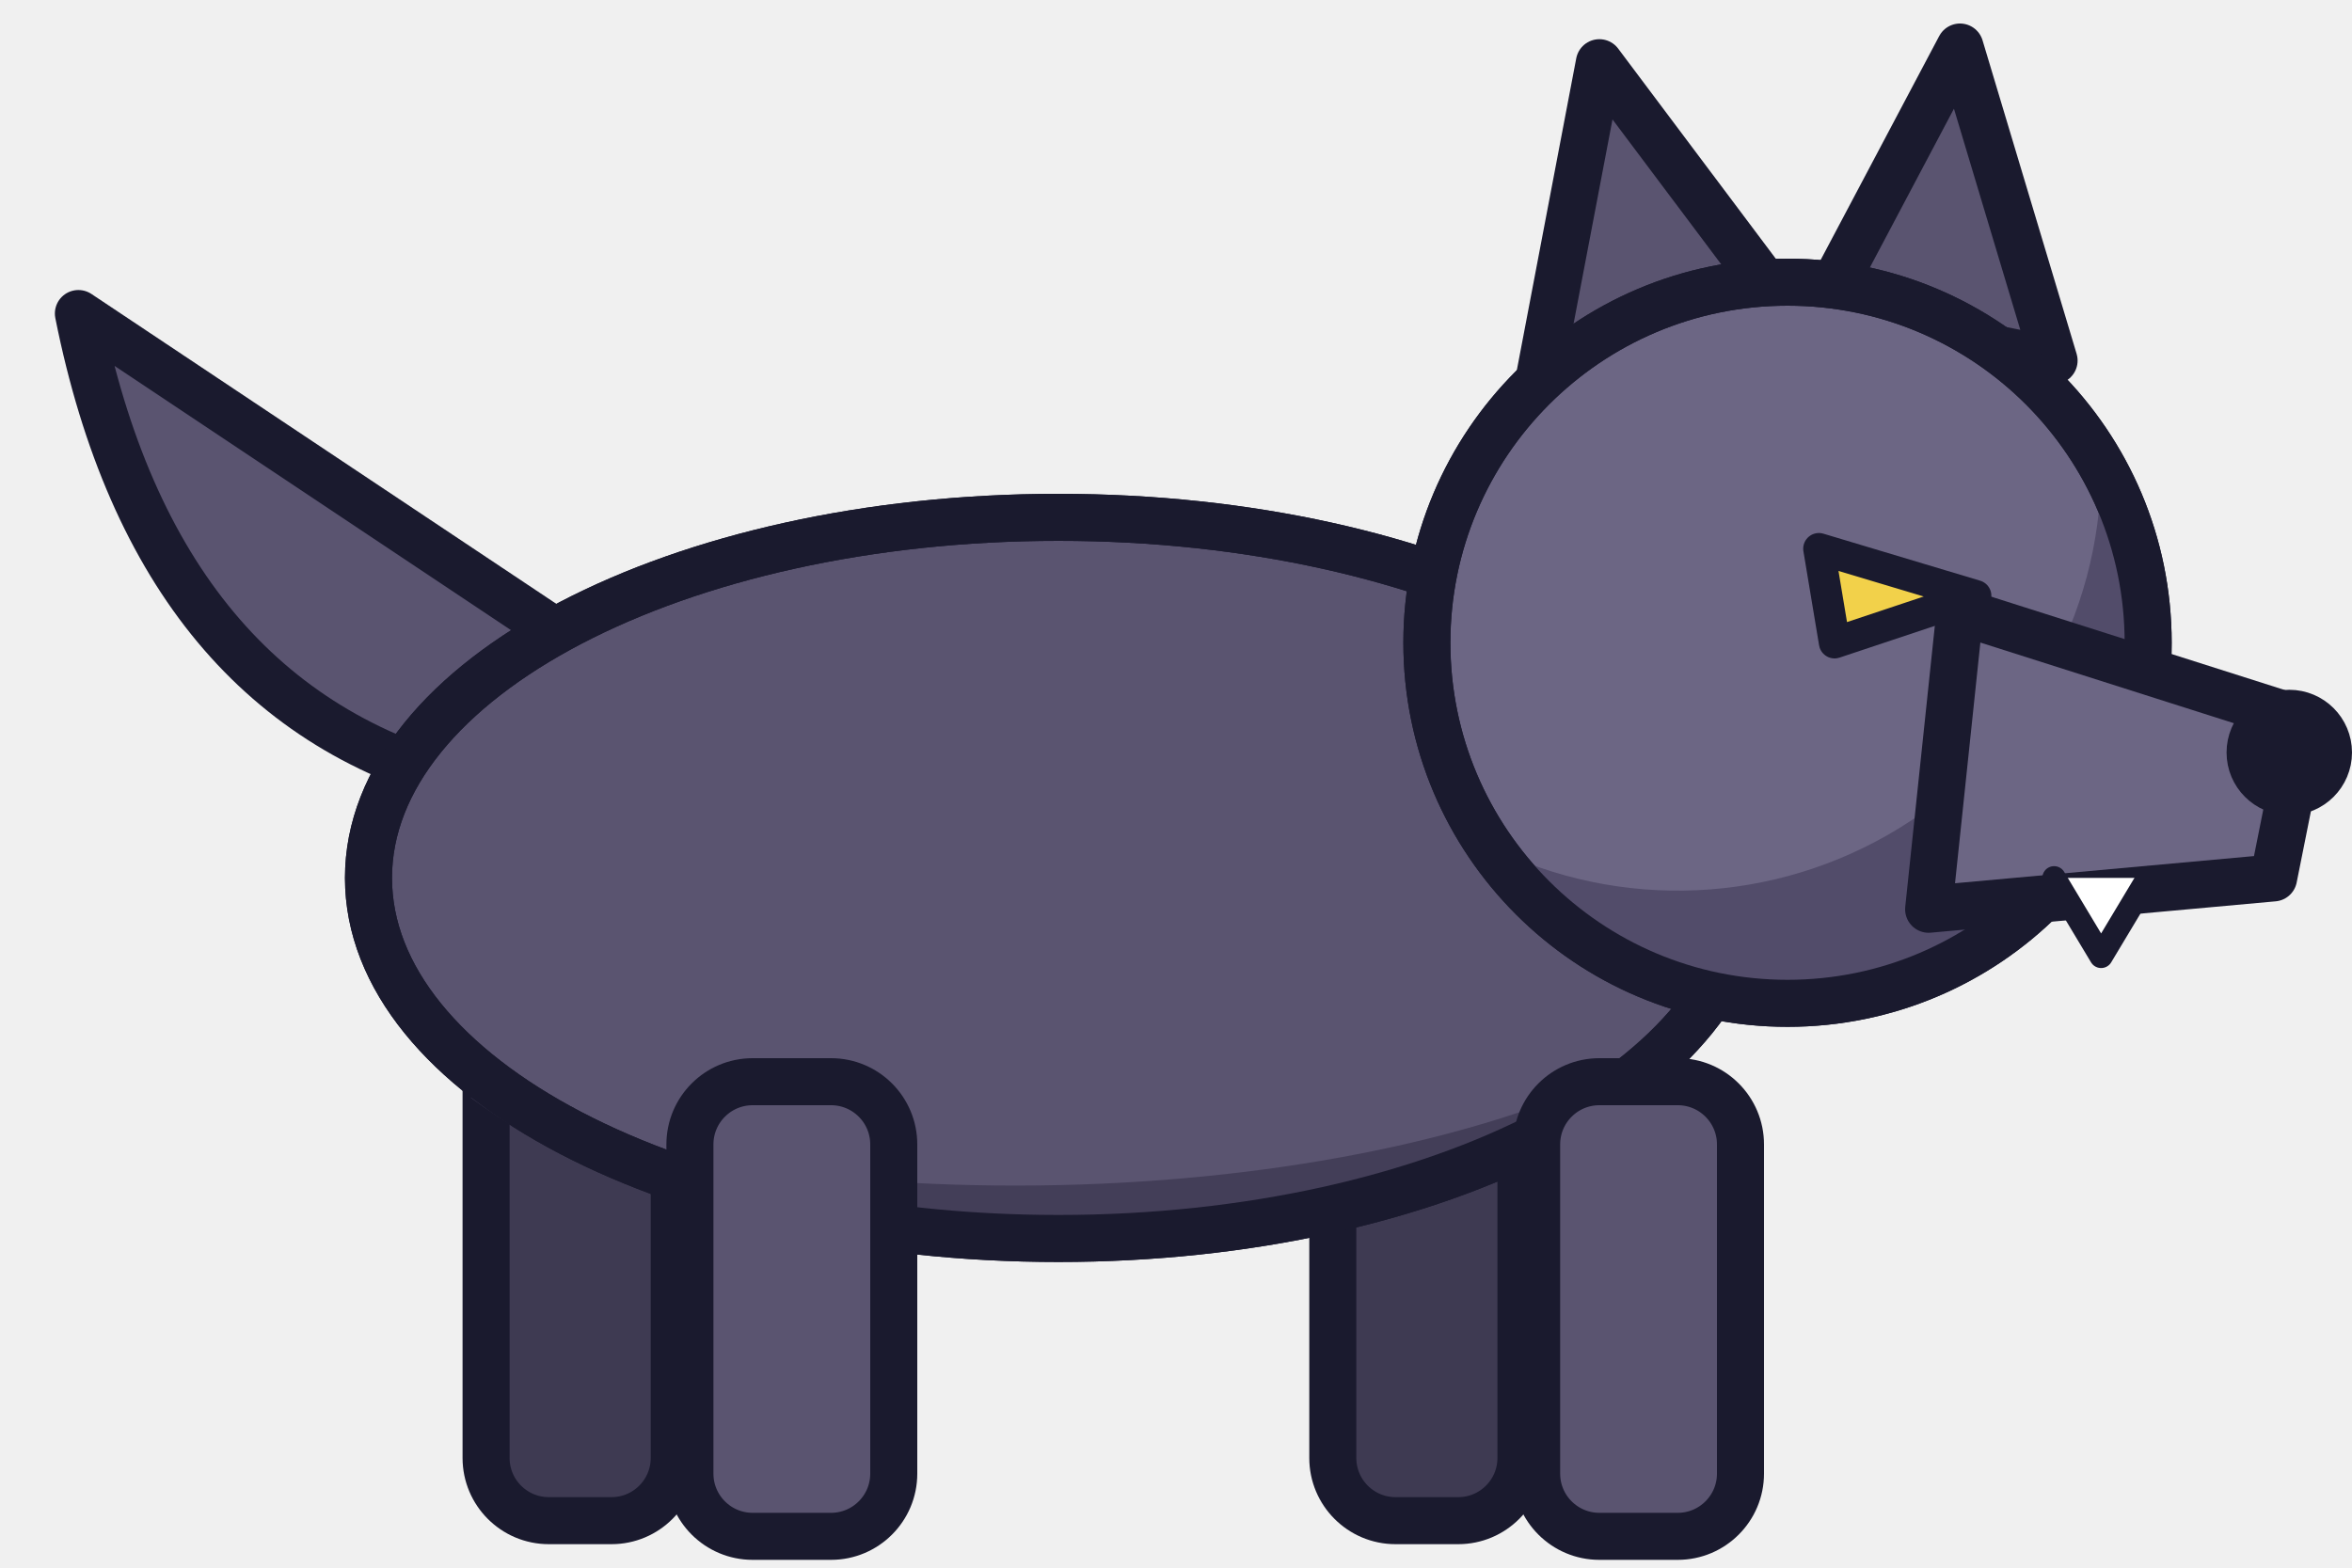
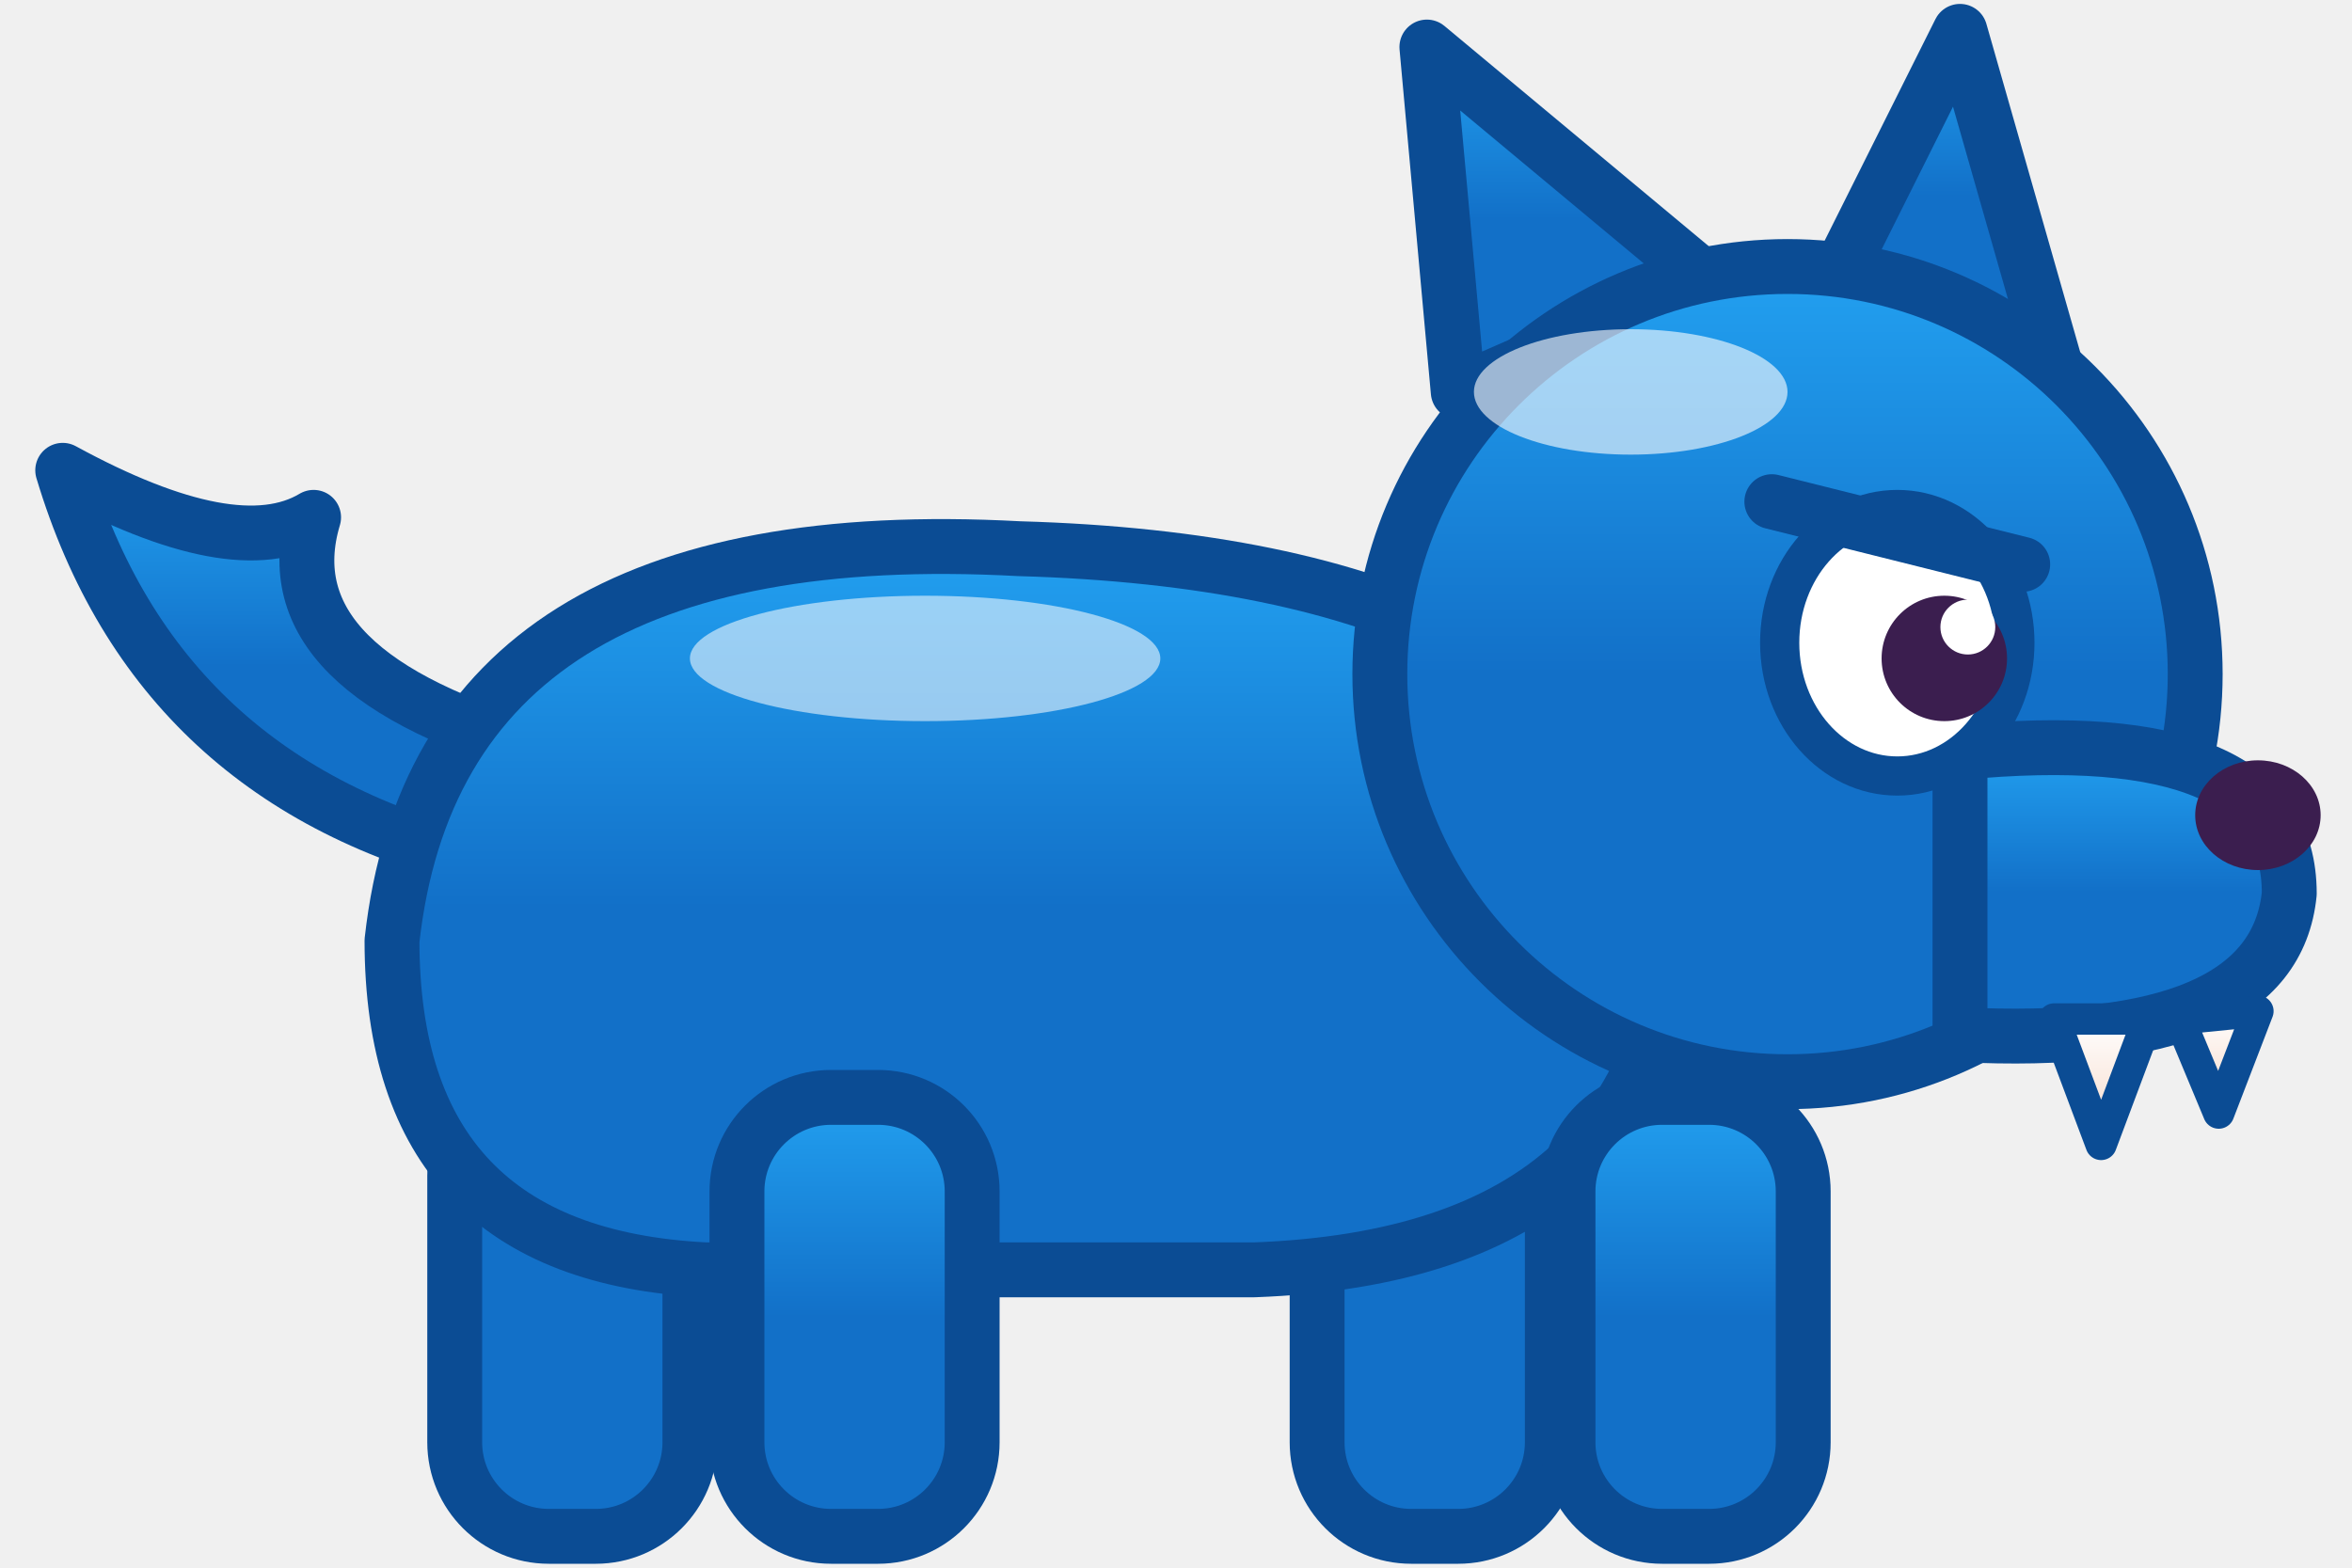
<svg xmlns="http://www.w3.org/2000/svg" viewBox="0 0 300 200" width="300" height="200">
-   <g stroke="#1a1a2e" stroke-width="6" stroke-linejoin="round" stroke-linecap="round">
-     <path d="M60 100 Q20 90 10 40 Q40 60 70 80 Z" fill="#5a5470" />
-     <rect x="62" y="130" width="24" height="64" rx="8" fill="#3e3a52" />
-     <rect x="170" y="130" width="24" height="64" rx="8" fill="#3e3a52" />
-     <ellipse cx="135" cy="112" rx="88" ry="46" fill="#5a5470" />
-     <path d="M210 135 A88 46 0 0 1 60 140 A100 40 0 0 0 210 135 Z" fill="#433e58" stroke="none" />
-     <ellipse cx="135" cy="112" rx="88" ry="46" fill="none" />
-     <rect x="88" y="138" width="26" height="58" rx="8" fill="#5a5470" />
-     <rect x="196" y="138" width="26" height="58" rx="8" fill="#5a5470" />
-     <path d="M196 50 L204 8 L228 40 Z" fill="#5a5470" />
-     <path d="M232 40 L250 6 L262 46 Z" fill="#5a5470" />
-     <circle cx="228" cy="82" r="46" fill="#6c6684" />
-     <path d="M268 60 A46 46 0 0 1 190 108 A54 54 0 0 0 268 60 Z" fill="#524c6a" stroke="none" />
-     <circle cx="228" cy="82" r="46" fill="none" />
-     <path d="M250 78 L294 92 L290 112 L246 116 Z" fill="#6c6684" />
-     <path d="M262 112 L268 122 L274 112" fill="#ffffff" stroke-width="3" />
-     <circle cx="292" cy="96" r="5" fill="#1a1a2e" />
-     <path d="M232 70 L252 76 L234 82 Z" fill="#f2d14a" stroke-width="4" />
+   <defs>
+     <linearGradient id="bl" x1="0" y1="0" x2="0" y2="1">
+       <stop offset="0" stop-color="#22A0F0" />
+       <stop offset="0.5" stop-color="#1270C8" />
+       <stop offset="1" stop-color="#1270C8" />
+     </linearGradient>
+     <linearGradient id="cr" x1="0" y1="0" x2="0" y2="1">
+       <stop offset="0" stop-color="#FFFFFF" />
+       <stop offset="1" stop-color="#F6D7C6" />
+     </linearGradient>
+   </defs>
+   <g stroke="#0B4C94" stroke-width="7" stroke-linejoin="round" stroke-linecap="round">
+     <path d="M62 110 Q20 100 8 60 Q30 72 40 66 Q34 86 70 96 Z" fill="url(#bl)" />
+     <rect x="58" y="138" width="30" height="58" rx="12" fill="#1270C8" />
+     <rect x="168" y="138" width="30" height="58" rx="12" fill="#1270C8" />
+     <path d="M50 120 Q56 66 130 70 Q200 72 214 112 Q214 160 160 162 L90 162 Q50 160 50 120 Z" fill="url(#bl)" />
+     <rect x="94" y="140" width="30" height="56" rx="12" fill="url(#bl)" />
+     <rect x="200" y="140" width="30" height="56" rx="12" fill="url(#bl)" />
+     <path d="M186 50 L182 6 L218 36 Z" fill="url(#bl)" />
+     <path d="M232 40 L250 4 L262 46 Z" fill="url(#bl)" />
+     <circle cx="228" cy="86" r="52" fill="url(#bl)" />
+     <ellipse cx="208" cy="50" rx="20" ry="8" fill="#FFFFFF" opacity="0.6" stroke="none" />
+     <path d="M250 96 Q292 92 292 114 Q290 134 250 132 Z" fill="url(#bl)" />
+     <ellipse cx="288" cy="104" rx="8" ry="7" fill="#3B1E4F" stroke="none" />
+     <path d="M262 130 L268 146 L274 130 Z" fill="url(#cr)" stroke-width="4" />
+     <path d="M278 130 L283 142 L288 129 Z" fill="url(#cr)" stroke-width="4" />
+     <ellipse cx="242" cy="82" rx="15" ry="17" fill="#FFFFFF" stroke-width="5" />
+     <circle cx="248" cy="84" r="8" fill="#3B1E4F" stroke="none" />
+     <circle cx="251" cy="80" r="3.5" fill="#FFFFFF" stroke="none" />
+     <path d="M226 64 L258 72" fill="none" stroke-width="7" />
+     <ellipse cx="118" cy="84" rx="30" ry="8" fill="#FFFFFF" opacity="0.55" stroke="none" />
  </g>
</svg>
